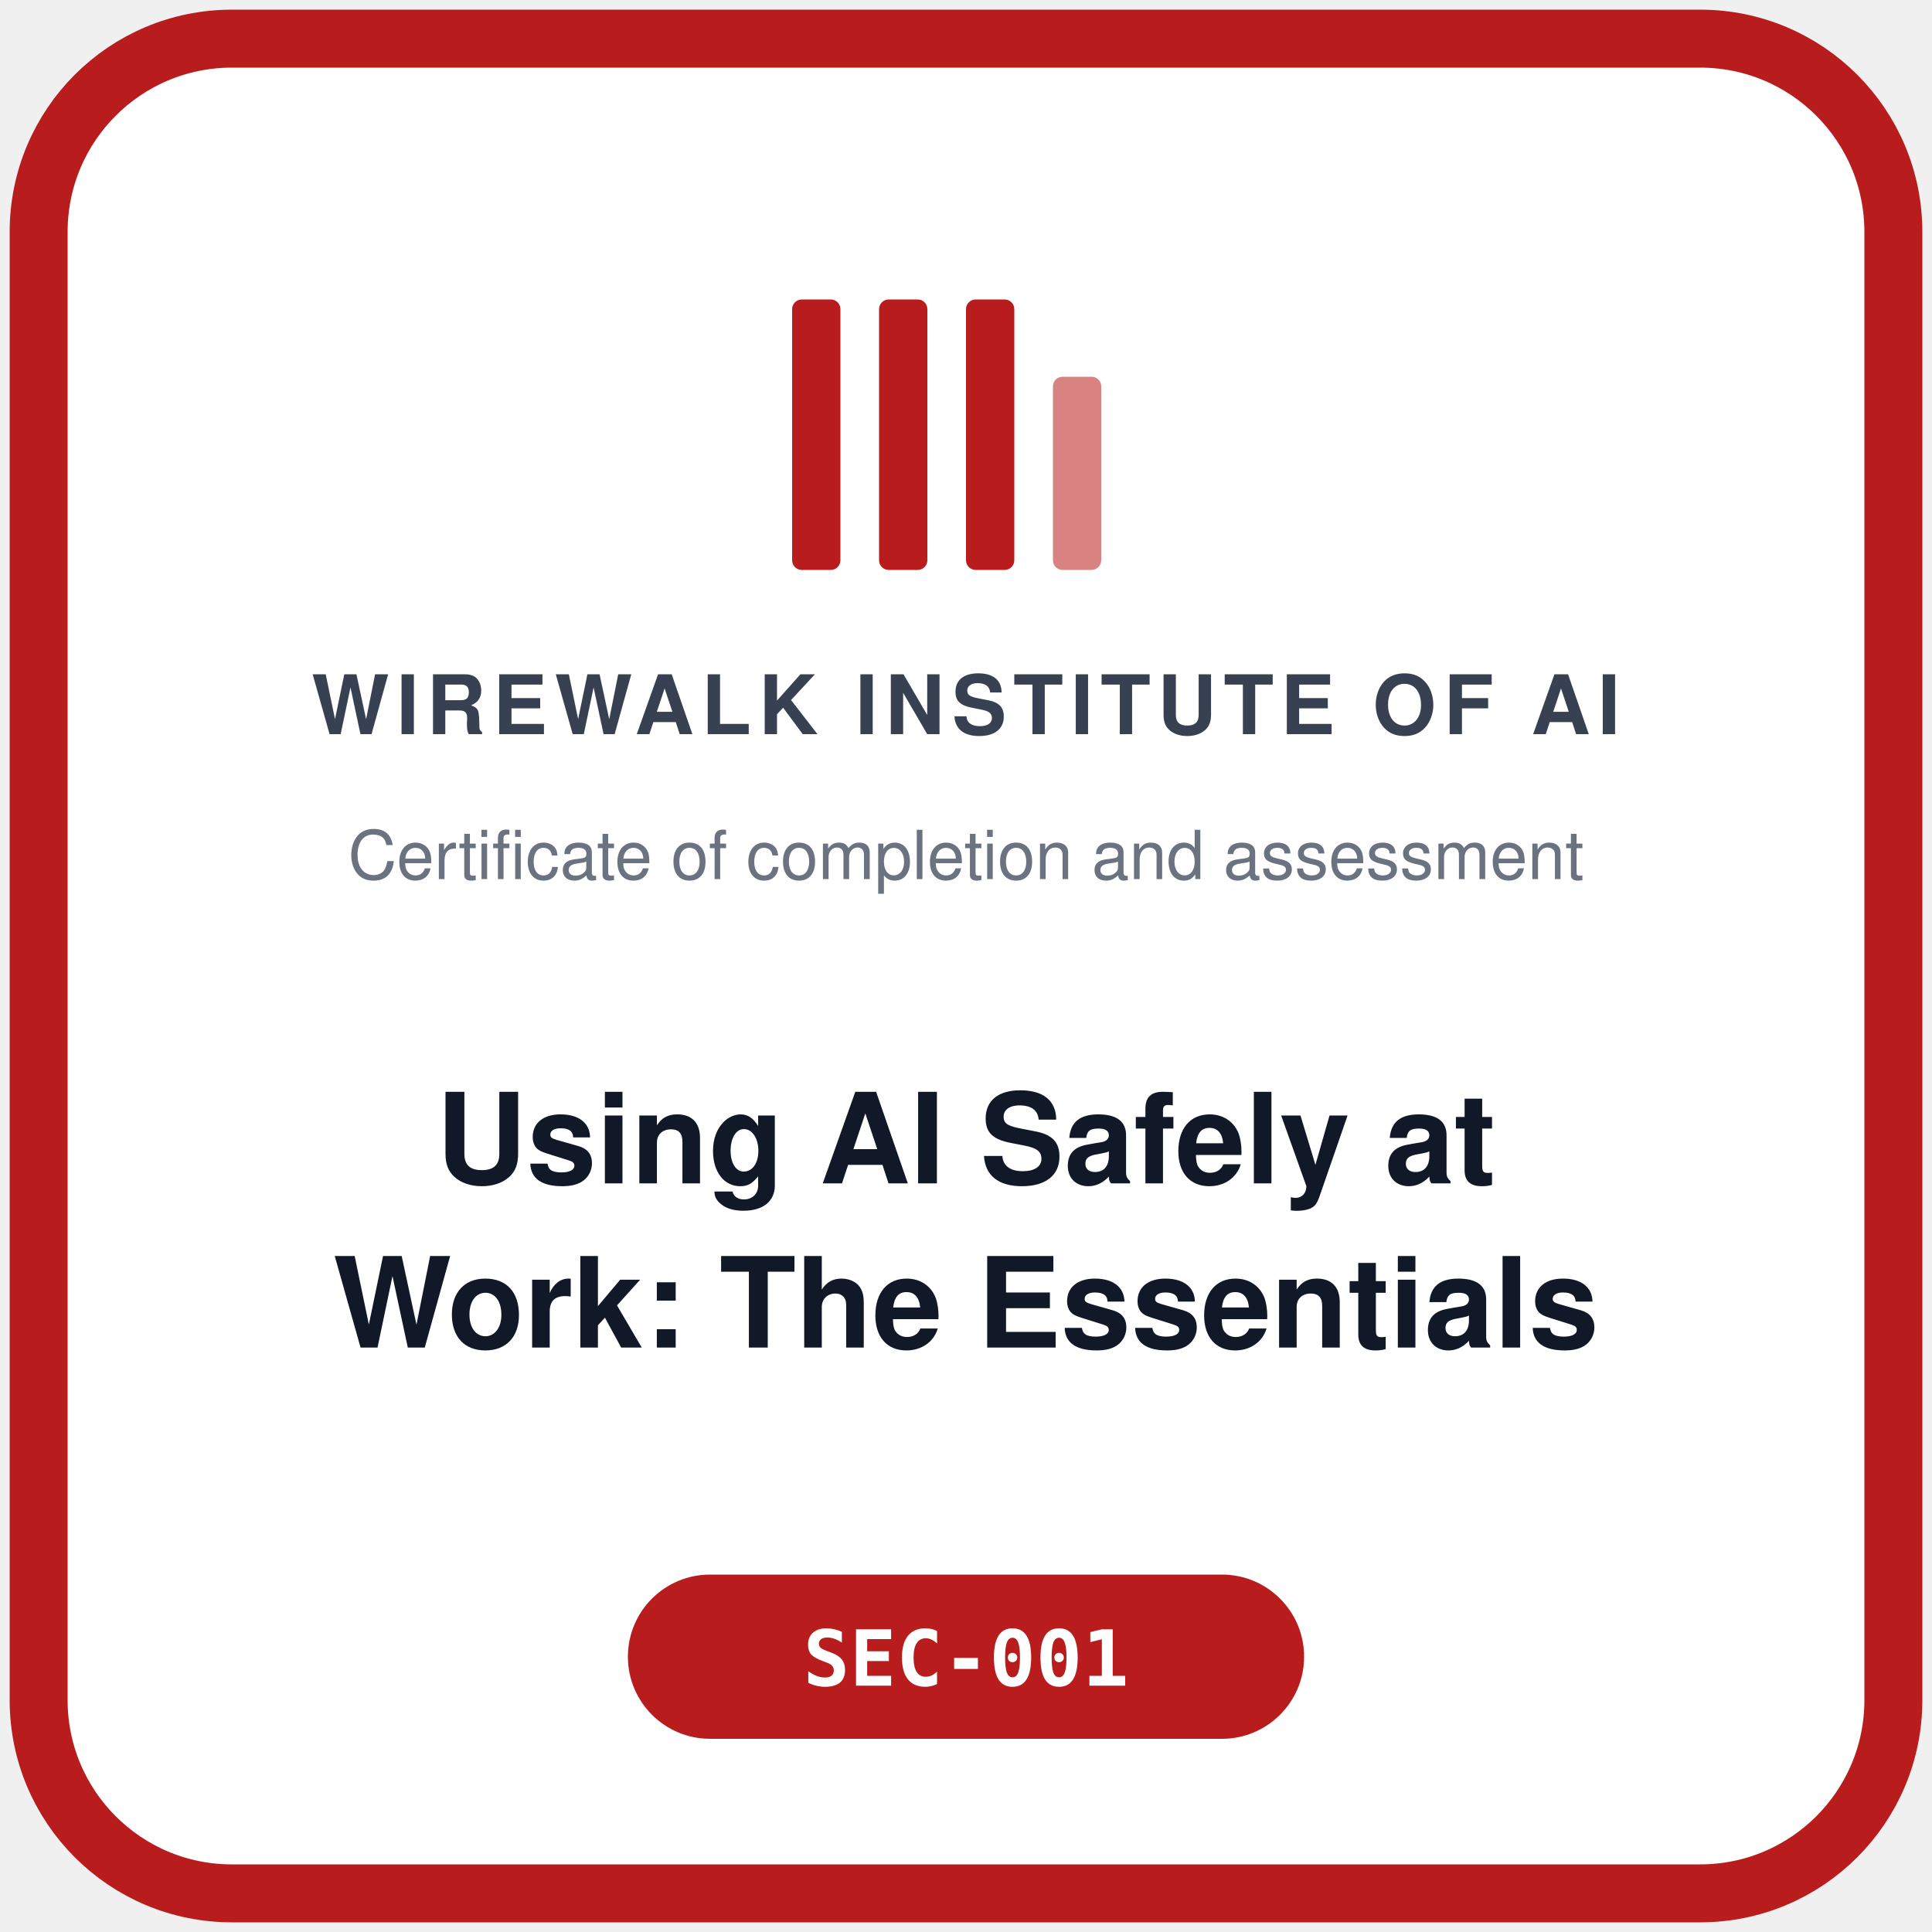
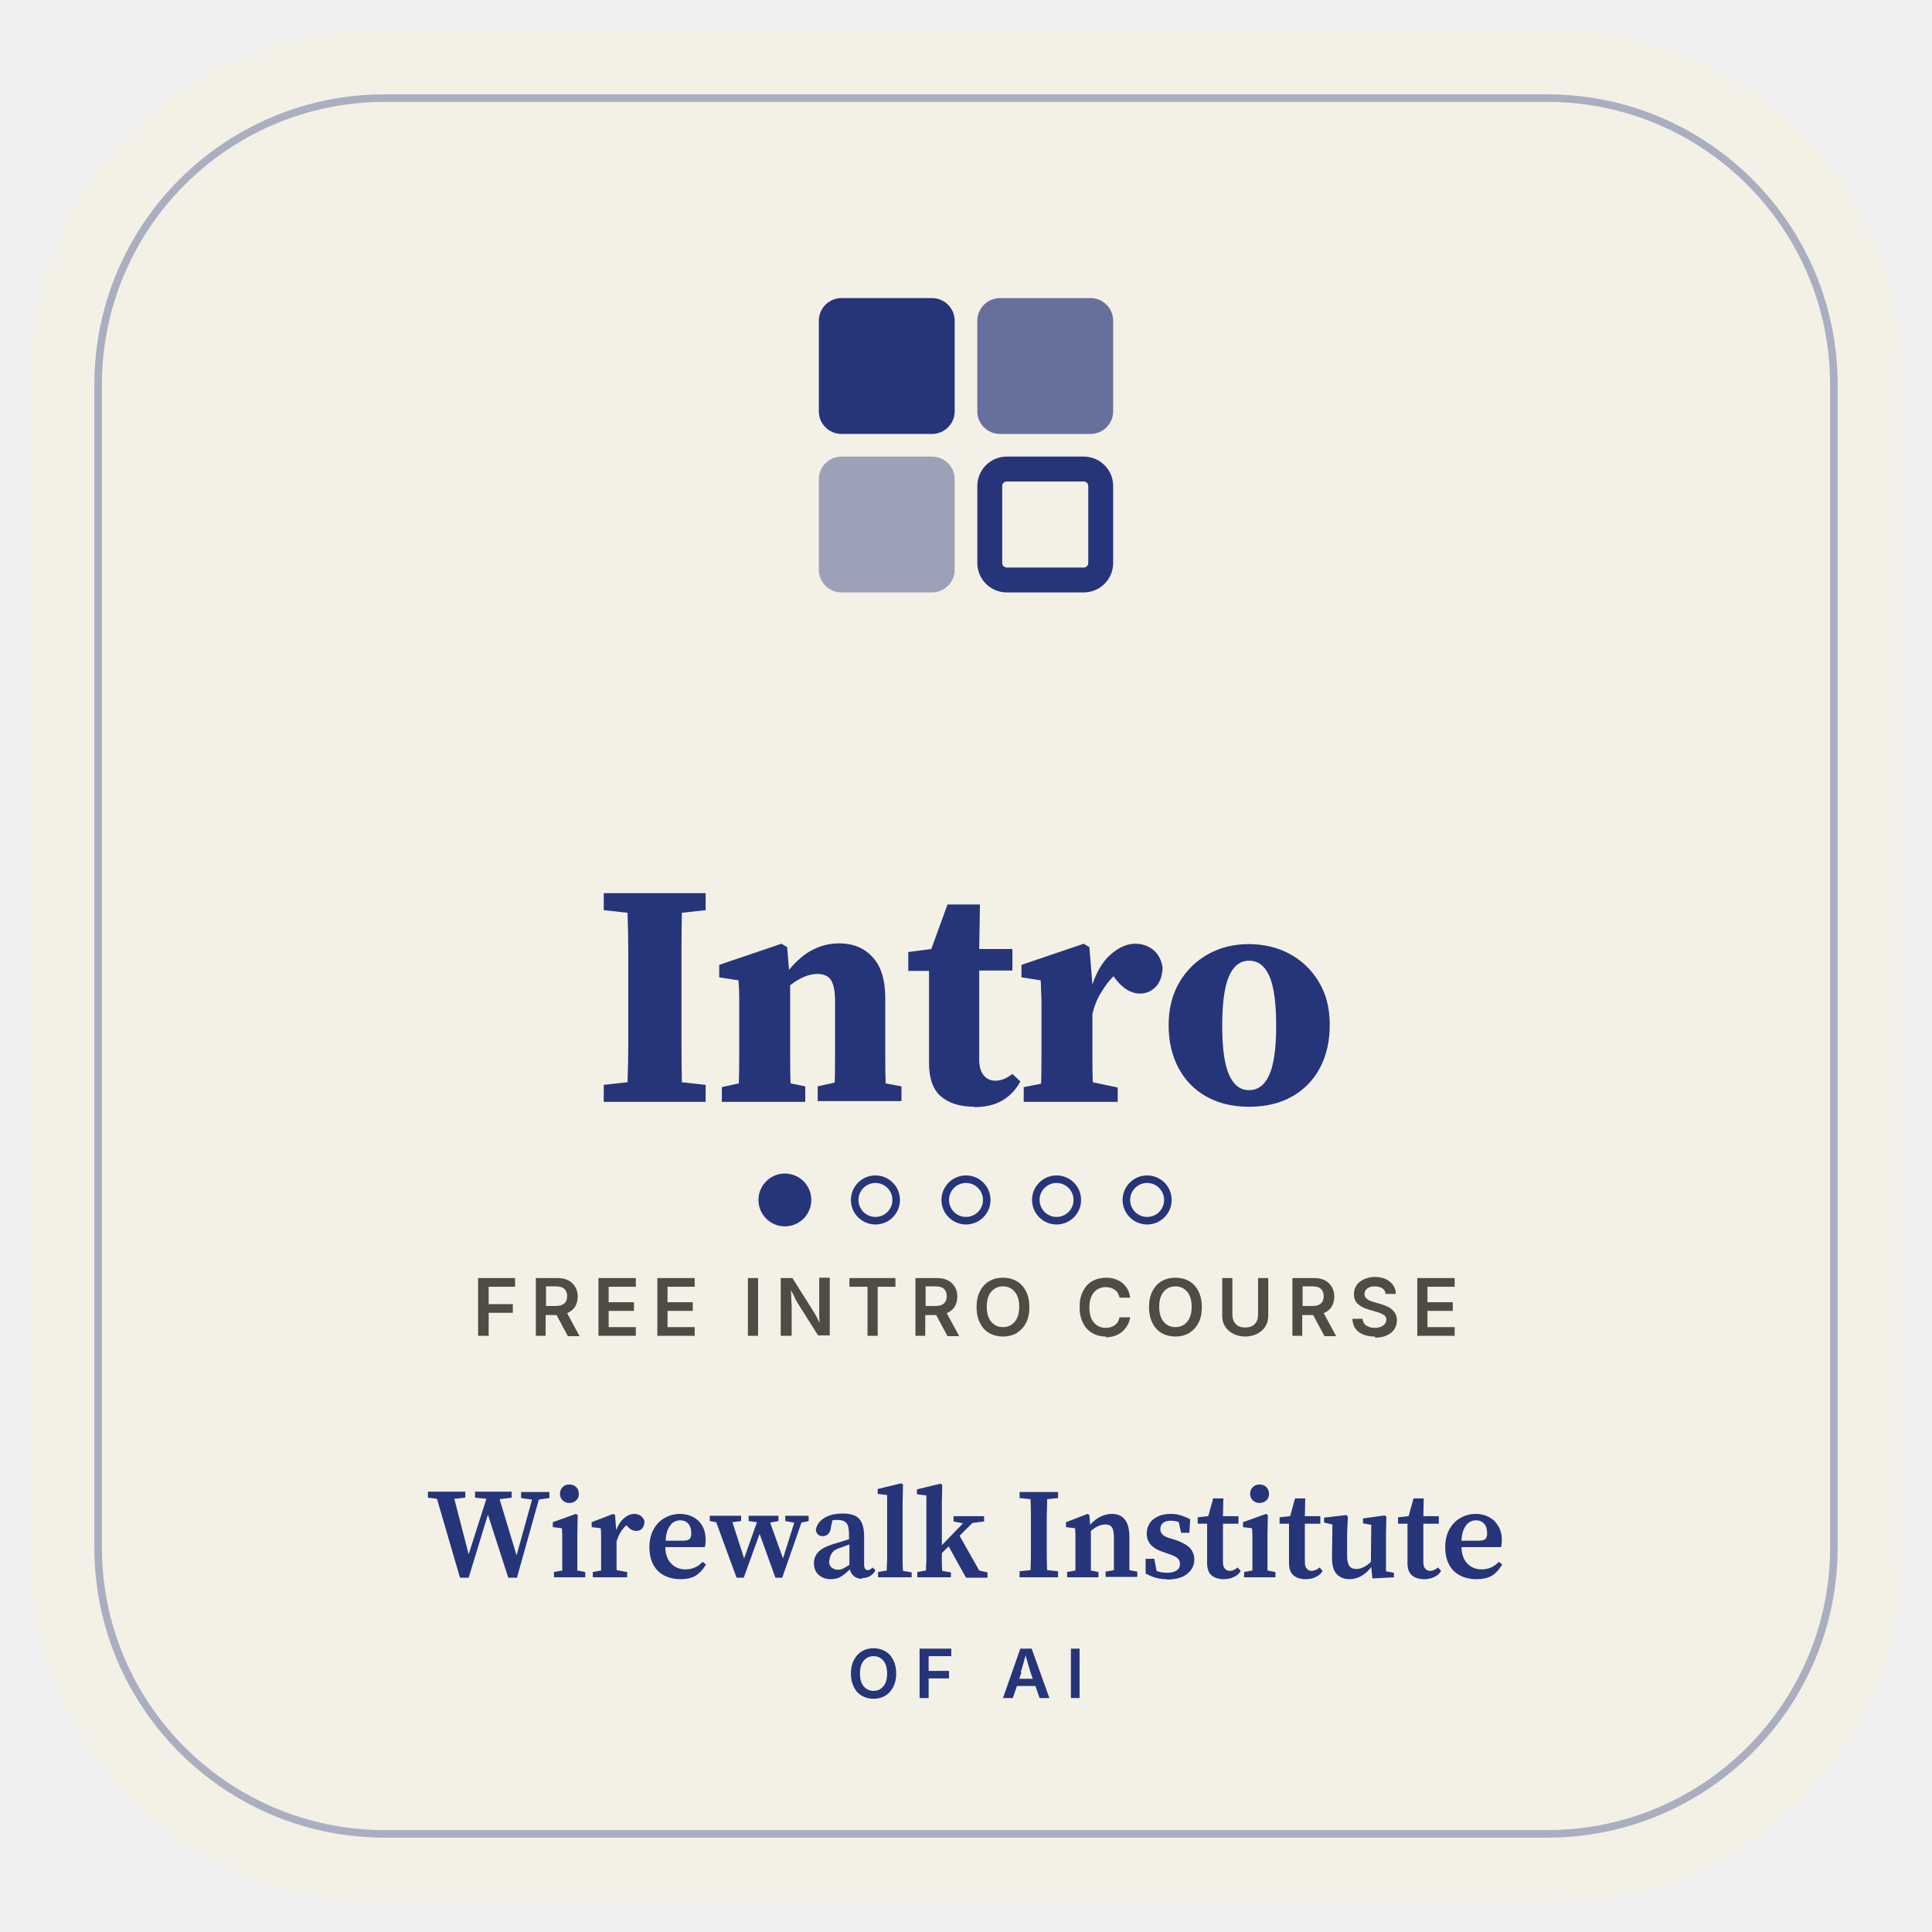
- <svg xmlns="http://www.w3.org/2000/svg" viewBox="0 0 400 400" width="400" height="400" role="img" aria-label="Wirewalk Institute of AI badge: Using AI Safely at Work: The Essentials">
-   <rect x="8" y="8" width="384" height="384" rx="40" fill="#ffffff" stroke="#b91c1c" stroke-width="12" />
-   <g fill="#b91c1c">
-     <rect x="164" y="62" width="10" height="56" rx="2" />
-     <rect x="182" y="62" width="10" height="56" rx="2" />
-     <rect x="200" y="62" width="10" height="56" rx="2" />
-     <rect x="218" y="78" width="10" height="40" rx="2" opacity="0.55" />
+ <svg xmlns="http://www.w3.org/2000/svg" viewBox="0 0 512 512" width="512" height="512" role="img" aria-labelledby="t d">
+   <rect x="8" y="8" width="496" height="496" rx="92" fill="#F3F0E6" />
+   <rect x="26" y="26" width="460" height="460" rx="76" fill="none" stroke="#26357A" stroke-opacity=".35" stroke-width="2" />
+   <g fill="#26357A">
+     <rect x="217" y="79" width="36" height="36" rx="6" />
+     <rect x="259" y="79" width="36" height="36" rx="6" opacity=".68" />
+     <rect x="217" y="121" width="36" height="36" rx="6" opacity=".42" />
  </g>
-   <text x="200" y="152" text-anchor="middle" font-family="Helvetica, Arial, sans-serif" font-size="17" font-weight="600" letter-spacing="1.5" fill="#374151">WIREWALK INSTITUTE OF AI</text>
-   <text x="200" y="182" text-anchor="middle" font-family="Helvetica, Arial, sans-serif" font-size="14" fill="#6b7280">Certificate of completion and assessment</text>
-   <g font-family="Helvetica, Arial, sans-serif">
-     <text x="200" y="245" text-anchor="middle" font-size="26" font-weight="700" fill="#111827">Using AI Safely at</text>
-     <text x="200" y="279" text-anchor="middle" font-size="26" font-weight="700" fill="#111827">Work: The Essentials</text>
-   </g>
-   <rect x="130" y="326" width="140" height="34" rx="17" fill="#b91c1c" />
-   <text x="200" y="349" text-anchor="middle" font-family="Menlo, Consolas, monospace" font-size="16" font-weight="700" fill="#ffffff">SEC-001</text>
+   <rect x="262.3" y="124.3" width="29.4" height="29.4" rx="4.5" fill="none" stroke="#26357A" stroke-width="6.6" />
+   <path fill="#26357A" d="M166.3 241.9l-6.3-.7l0-4.5l27 0l0 4.5l-6.3.7q-.1 5.1-.1 10.4q0 5.3 0 10.5l0 0l0 3q0 5.2 0 10.5q0 5.3.1 10.5l0 0l6.3.7l0 4.5l-27 0l0-4.5l6.3-.7q.2-5.1.2-10.3q0-5.2 0-10.5l0 0l0-3.1q0-5.2 0-10.5q0-5.2-.2-10.5l0 0zM213.4 292l-22.1 0l0-3.9l4.5-1q.1-3 .1-6.6q0-3.5 0-6.1l0 0l0-4.9q0-3.4 0-5.3q0-1.9-.2-4.4l0 0l-5.1-.8l0-3.3l16.5-5.6l1.5.9l.5 6q3.3-3.9 6.5-5.4q3.2-1.6 6.8-1.6l0 0q5.5 0 8.8 3.6q3.4 3.6 3.4 10.9l0 0l0 9.7q0 2.8 0 6.3q0 3.5.1 6.6l0 0l4.2.8l0 3.9l-22.2 0l0-3.9l4.5-1q.1-3 .1-6.5q0-3.5 0-6.2l0 0l0-8.8q0-4-1.1-5.7q-1.1-1.6-3.6-1.6l0 0q-3.3 0-7.2 3l0 0l0 13.1q0 2.6 0 6.2q0 3.6.1 6.7l0 0l3.9.8l0 3.9zM258.2 293.3l0 0q-5.6 0-8.8-2.7q-3.2-2.7-3.2-8.9l0 0q0-2.2 0-4.1q0-1.9 0-4.3l0 0l0-16l-5.5 0l0-5l6.1-.8l4.3-11.8l8.6 0l-.2 11.8l8.8 0l0 5.7l-8.8 0l0 23.5q0 2.9 1.2 4.3q1.2 1.4 3.1 1.4l0 0q2.2 0 4.5-1.8l0 0l2.1 2q-1.7 3.2-4.7 5q-3 1.8-7.6 1.8zM296.2 292l-24.9 0l0-3.9l4.6-.9q.1-3.1.1-6.6q0-3.5 0-6.1l0 0l0-5q0-2.4 0-3.9q0-1.5-.1-2.8q0-1.3-.1-3l0 0l-5.1-.8l0-3.3l16.5-5.6l1.5.9l.8 9.9q1.8-5.4 5-8.1q3.2-2.7 6.3-2.7l0 0q2.8 0 4.8 1.6q2 1.6 2.5 4.7l0 0q-.1 3.3-1.8 5.1q-1.7 1.8-4.2 1.8l0 0q-3.5 0-6.5-3.9l0 0l-.5-.7q-1.8 1.8-3.4 4.5q-1.6 2.7-2.2 5.6l0 0l0 5.7q0 2.6 0 6q0 3.4.1 6.3l0 0l6.6 1.4l0 3.9zM331 293.3l0 0q-6.5 0-11.3-2.7q-4.8-2.7-7.4-7.6q-2.6-4.9-2.6-11.3l0 0q0-6.5 2.8-11.3q2.8-4.8 7.6-7.5q4.8-2.7 10.8-2.7l0 0q6 0 10.9 2.6q4.8 2.6 7.7 7.4q2.9 4.8 2.9 11.4l0 0q0 6.5-2.6 11.4q-2.6 4.9-7.4 7.6q-4.8 2.7-11.3 2.7zm0-4.4l0 0q3.6 0 5.4-4.1q1.8-4.1 1.8-13l0 0q0-9-1.8-13.1q-1.8-4.1-5.4-4.1l0 0q-3.5 0-5.3 4.1q-1.8 4.1-1.8 13.1l0 0q0 8.9 1.8 13q1.8 4.1 5.3 4.1z" />
+   <circle cx="208" cy="318" r="7" fill="#26357A" />
+   <circle cx="232" cy="318" r="5.5" fill="none" stroke="#26357A" stroke-width="2" />
+   <circle cx="256" cy="318" r="5.5" fill="none" stroke="#26357A" stroke-width="2" />
+   <circle cx="280" cy="318" r="5.5" fill="none" stroke="#26357A" stroke-width="2" />
+   <circle cx="304" cy="318" r="5.5" fill="none" stroke="#26357A" stroke-width="2" />
+   <path fill="#4F4C45" d="M129.4 354l-2.7 0l0-15.3l9.8 0l0 2.3l-7 0l0 4.6l6.4 0l0 2.3l-6.4 0l0 6.1zM144.7 354l-2.7 0l0-15.3l5.7 0q2.6 0 4 1.4q1.4 1.4 1.4 3.5l0 0q0 1.5-.7 2.7q-.7 1.1-2.1 1.7l0 0l3.3 6.1l-3.1 0l-3-5.6l-2.9 0l0 5.6zm0-13l0 5.1l2.6 0q1.5 0 2.3-.7q.7-.7.7-1.9l0 0q0-1.2-.7-1.9q-.7-.7-2.3-.7l0 0l-2.6 0zM168.6 354l-10 0l0-15.3l9.9 0l0 2.3l-7.2 0l0 4.1l6.7 0l0 2.3l-6.7 0l0 4.3l7.2 0l0 2.3zM184.2 354l-10 0l0-15.3l9.9 0l0 2.3l-7.2 0l0 4.1l6.7 0l0 2.3l-6.7 0l0 4.3l7.2 0l0 2.3zM198.2 338.7l2.7 0l0 15.3l-2.7 0l0-15.3zM209.7 354l-2.8 0l0-15.3l3.1 0l5.3 8.4q.4.7.9 1.5q.5.9 1 2l0 0q-.1-1.1-.1-2.2q0-1.1 0-1.8l0 0l0-8l2.8 0l0 15.3l-3.1 0l-4.8-7.6q-.4-.6-.8-1.3q-.4-.6-.7-1.4q-.4-.7-.9-1.7l0 0q.1 1.4.1 2.6q.1 1.1.1 1.8l0 0l0 7.6zM229.8 341l-4.7 0l0-2.3l12.2 0l0 2.3l-4.7 0l0 13l-2.7 0l0-13zM245.3 354l-2.7 0l0-15.3l5.7 0q2.6 0 4 1.4q1.4 1.4 1.4 3.5l0 0q0 1.5-.7 2.7q-.7 1.1-2.1 1.7l0 0l3.3 6.1l-3.1 0l-3-5.6l-2.9 0l0 5.6zm0-13l0 5.1l2.6 0q1.5 0 2.3-.7q.7-.7.7-1.9l0 0q0-1.2-.7-1.9q-.7-.7-2.3-.7l0 0l-2.6 0zM265.8 354.2l0 0q-2 0-3.6-.9q-1.6-.9-2.5-2.7q-.9-1.8-.9-4.2l0 0q0-2.5.9-4.2q.9-1.8 2.5-2.7q1.6-.9 3.6-.9l0 0q2 0 3.6.9q1.6.9 2.5 2.7q.9 1.8.9 4.2l0 0q0 2.5-.9 4.2q-.9 1.7-2.5 2.7q-1.6.9-3.6.9zm0-2.5l0 0q1.9 0 3.1-1.4q1.2-1.4 1.2-4l0 0q0-2.6-1.2-4q-1.2-1.4-3.1-1.4l0 0q-1.9 0-3.1 1.4q-1.2 1.4-1.2 4l0 0q0 2.6 1.2 4q1.2 1.4 3.1 1.4zM293.1 354.2l0 0q-2 0-3.6-.9q-1.6-.9-2.5-2.7q-.9-1.8-.9-4.2l0 0q0-2.5.9-4.2q.9-1.8 2.5-2.7q1.6-.9 3.6-.9l0 0q1.7 0 3 .6q1.4.6 2.3 1.8q.9 1.2 1.1 2.9l0 0l-2.8 0q-.3-1.4-1.3-2.1q-1-.7-2.4-.7l0 0q-1.9 0-3.1 1.4q-1.2 1.4-1.2 4l0 0q0 2.6 1.2 4q1.2 1.4 3.1 1.4l0 0q1.4 0 2.4-.7q1-.7 1.3-2.1l0 0l2.8 0q-.2 1.5-1.1 2.7q-.8 1.2-2.2 1.9q-1.4.7-3.2.7zM311.5 354.2l0 0q-2 0-3.6-.9q-1.6-.9-2.5-2.7q-.9-1.8-.9-4.2l0 0q0-2.5.9-4.2q.9-1.8 2.5-2.7q1.6-.9 3.6-.9l0 0q2 0 3.6.9q1.6.9 2.5 2.7q.9 1.8.9 4.2l0 0q0 2.5-.9 4.2q-.9 1.7-2.5 2.7q-1.6.9-3.6.9zm0-2.5l0 0q1.9 0 3.1-1.4q1.2-1.4 1.2-4l0 0q0-2.6-1.2-4q-1.2-1.4-3.1-1.4l0 0q-1.9 0-3.1 1.4q-1.2 1.4-1.2 4l0 0q0 2.6 1.2 4q1.2 1.4 3.1 1.4zM330.2 354.2l0 0q-1.9 0-3.3-.7q-1.4-.7-2.2-1.9q-.8-1.2-.8-2.9l0 0l0-10l2.7 0l0 9.8q0 1.4.9 2.4q.9.9 2.5.9l0 0q1.6 0 2.5-.9q.9-.9.9-2.4l0 0l0-9.8l2.7 0l0 10q0 1.6-.8 2.9q-.8 1.2-2.2 1.9q-1.4.7-3.3.7zM345.2 354l-2.7 0l0-15.3l5.7 0q2.6 0 4 1.4q1.4 1.4 1.4 3.5l0 0q0 1.5-.7 2.7q-.7 1.1-2.1 1.7l0 0l3.3 6.1l-3.1 0l-3-5.6l-2.9 0l0 5.6zm0-13l0 5.1l2.6 0q1.5 0 2.3-.7q.7-.7.7-1.9l0 0q0-1.2-.7-1.9q-.7-.7-2.3-.7l0 0l-2.6 0zM364.4 354.2l0 0q-2.7 0-4.3-1.2q-1.6-1.2-1.7-3.5l0 0l2.7 0q.1 1.2 1 1.8q.9.6 2.2.6l0 0q1.4 0 2.2-.6q.9-.6.9-1.6l0 0q0-.9-.8-1.3q-.8-.5-2-.8l0 0l-1.7-.5q-1.9-.5-3-1.5q-1.1-1-1.1-2.6l0 0q0-1.4.7-2.4q.7-1 2-1.6q1.3-.6 2.9-.6l0 0q1.6 0 2.9.6q1.2.6 1.9 1.6q.7 1 .7 2.3l0 0l-2.7 0q-.1-1-.9-1.5q-.8-.5-2-.5l0 0q-1.3 0-2 .6q-.7.6-.7 1.4l0 0q0 .6.4 1.1q.4.4 1 .7q.6.2 1.2.4l0 0l1.4.4q1.1.3 2.2.8q1 .5 1.7 1.4q.7.9.7 2.2l0 0q0 1.3-.7 2.4q-.7 1-2 1.6q-1.3.6-3.1.6zM385.6 354l-10 0l0-15.3l9.9 0l0 2.3l-7.2 0l0 4.1l6.7 0l0 2.3l-6.7 0l0 4.3l7.2 0l0 2.3z" />
+   <path fill="#26357A" d="M140.9 397.4l-2.8-.4l0-1.6l7.5 0l0 1.6l-2.8.4l-5.8 20.7l-2.3 0l-5.4-16.7l-5.1 16.7l-2.3 0l-6.1-20.9l-2.4-.3l0-1.6l9.9 0l0 1.6l-2.9.3l3.8 14.7l4.7-14.7l-3-.3l0-1.6l9.7 0l0 1.6l-3.2.4l4.5 14.9l4.1-14.8zM155.2 418l-8.4 0l0-1.4l2.2-.4q0-1.3 0-2.7q0-1.5 0-2.6l0 0l0-1.6q0-1.4 0-2.3q0-.9-.1-2l0 0l-2.4-.3l0-1.3l6.1-2.2l.5.3l-.1 4.8l0 4.5q0 1.1 0 2.6q0 1.5 0 2.8l0 0l2.1.4l0 1.4zm-4.3-19.7l0 0q-1.1 0-1.8-.7q-.7-.7-.7-1.7l0 0q0-1.1.7-1.8q.7-.7 1.8-.7l0 0q1.1 0 1.8.7q.7.7.7 1.8l0 0q0 1.1-.7 1.7q-.7.7-1.8.7zM166.2 418l-9.1 0l0-1.4l2.2-.4q0-1.3 0-2.7q0-1.5 0-2.6l0 0l0-1.8q0-1.4 0-2.2q0-.8-.1-1.9l0 0l-2.4-.3l0-1.3l5.7-2.2l.5.3l.3 4q.8-2.1 2.1-3.2q1.3-1.1 2.7-1.1l0 0q.9 0 1.7.5q.7.5 1 1.4l0 0q-.1 2.6-2.2 2.6l0 0q-1.3 0-2.3-1.2l0 0l-.3-.3q-1.8 1.6-2.6 4.3l0 0l0 2.4q0 1.1 0 2.5q0 1.4 0 2.7l0 0l2.8.5l0 1.4zM180.2 402.9l0 0q-.9 0-1.7.5q-.8.5-1.4 1.7q-.6 1.2-.7 3.2l0 0l4.6 0q1.3 0 1.8-.5q.4-.5.4-1.4l0 0q0-1.8-.8-2.6q-.8-.9-2.1-.9zm.2 15.6l0 0q-2.5 0-4.4-1q-1.9-1-2.9-2.9q-1-1.9-1-4.6l0 0q0-2.7 1.1-4.7q1.1-2 2.9-3q1.9-1.1 4.1-1.1l0 0q2 0 3.6.9q1.5.8 2.4 2.4q.8 1.5.8 3.6l0 0q0 1.1-.2 1.9l0 0l-10.5 0q.1 2.9 1.6 4.4q1.5 1.5 3.7 1.5l0 0q2.8 0 4.6-2l0 0l.9.7q-1.1 1.9-2.6 2.9q-1.6 1-4.2 1zM210.3 403.5l-2.2-.4l0-1.4l6.2 0l0 1.4l-1.9.4l-5.1 14.6l-1.8 0l-4.2-11.6l-4.2 11.6l-1.9 0l-5.4-14.7l-1.7-.3l0-1.4l8.3 0l0 1.4l-2.3.3l3.1 9.6l3.4-9.6l-2.2-.3l0-1.4l7.9 0l0 1.4l-2.2.4l3.4 9.5l3-9.5zM228.5 418.4l0 0q-1.4 0-2.2-.7q-.8-.7-1.1-1.8l0 0q-1.3 1.3-2.3 1.9q-1.1.7-2.7.7l0 0q-1.9 0-3.2-1.1q-1.3-1.1-1.3-3.2l0 0q0-1.1.5-2q.5-1 1.8-1.8q1.3-.8 3.8-1.5l0 0q.8-.2 1.6-.5q.8-.2 1.6-.5l0 0l0-1.1q0-2.4-.7-3.2q-.7-.8-2.3-.8l0 0q-.3 0-.7 0q-.3 0-.7.1l0 0l-.4 1.8q-.1 1.2-.7 1.8q-.6.6-1.4.6l0 0q-1.6 0-1.9-1.6l0 0q.3-2 2.2-3.2q1.9-1.2 5-1.2l0 0q3 0 4.3 1.4q1.3 1.4 1.3 4.7l0 0l0 7.4q0 1.5 1 1.5l0 0q.6 0 1.2-.7l0 0l.8.7q-.6 1.2-1.5 1.6q-.8.5-2 .5zm-8.8-4.8l0 0q0 1.3.7 1.8q.7.6 1.7.6l0 0q.7 0 1.3-.3q.6-.3 1.7-1l0 0l0-5.4q-.6.2-1.1.4q-.6.2-1.1.4l0 0q-2 .6-2.5 1.6q-.6.9-.6 2zM241.5 418l-8.8 0l0-1.4l2.3-.4q0-1.3.1-2.7q0-1.3 0-2.7l0 0l0-14.6l-2.5-.3l0-1.3l6.2-1.5l.5.3l-.1 4.8l0 12.7q0 1.3 0 2.7q0 1.3.1 2.7l0 0l2.3.4l0 1.4zM251.9 418l-8.8 0l0-1.4l2.3-.4q0-1.3.1-2.7q0-1.4 0-2.6l0 0l0-14.6l-2.5-.3l0-1.3l6.2-1.5l.5.3l-.1 4.8l0 11.2l2.8-2.9l2.8-2.9l-2.5-.5l0-1.4l8.1 0l0 1.4l-3.1.4l-3.4 3.4l5.2 9.2l2.2.5l0 1.4l-5.7 0l-4.6-8.3l-1.8 1.8q0 1.1 0 2.4q0 1.2.1 2.3l0 0l2.3.4l0 1.4zM273.1 397.3l-2.9-.3l0-1.6l10.2 0l0 1.6l-2.9.3q0 2.1-.1 4.3q0 2.2 0 4.4l0 0l0 1.5q0 2.1 0 4.3q0 2.2.1 4.3l0 0l2.9.3l0 1.6l-10.2 0l0-1.6l2.9-.3q.1-2.1.1-4.3q0-2.2 0-4.4l0 0l0-1.5q0-2.1 0-4.3q0-2.2-.1-4.4l0 0zM291.2 418l-8.4 0l0-1.4l2.2-.4q0-1.3 0-2.7q0-1.5 0-2.6l0 0l0-1.8q0-1.4 0-2.2q0-.8-.1-1.9l0 0l-2.4-.3l0-1.3l5.7-2.2l.5.3l.2 2.6q1.3-1.5 2.8-2.2q1.5-.7 3-.7l0 0q2.2 0 3.4 1.5q1.2 1.5 1.2 4.6l0 0l0 3.5q0 1.2 0 2.6q0 1.4 0 2.7l0 0l2.1.4l0 1.4l-8.4 0l0-1.4l2.2-.4q0-1.3 0-2.7q0-1.4 0-2.6l0 0l0-3.2q0-2-.5-2.8q-.5-.8-1.8-.8l0 0q-1.8 0-3.8 1.7l0 0l0 5.1q0 1.1 0 2.6q0 1.5 0 2.8l0 0l2 .4l0 1.4zM309.1 418.5l0 0q-1.5 0-2.9-.4q-1.3-.4-2.6-1.1l0 0l0-3.9l2.3 0l.6 3.2q1.2.5 2.7.5l0 0q1.7 0 2.6-.6q.9-.6.9-1.7l0 0q0-1-.7-1.6q-.7-.6-2.3-1.1l0 0l-1.7-.6q-1.9-.6-3-1.8q-1.1-1.2-1.1-3l0 0q0-1.4.7-2.6q.7-1.2 2.2-1.9q1.4-.7 3.5-.7l0 0q1.5 0 2.7.4q1.2.4 2.4 1l0 0l-.2 3.6l-2.2 0l-.6-2.8q-.9-.4-2.1-.4l0 0q-1.4 0-2.1.6q-.7.6-.7 1.6l0 0q0 .9.6 1.5q.6.6 2.4 1.1l0 0l1.3.4q2.5.9 3.6 2.1q1.1 1.3 1.1 3l0 0q0 2.3-1.9 3.8q-1.9 1.5-5.3 1.5zM324.3 418.5l0 0q-2 0-3.2-1q-1.2-1-1.2-3.3l0 0q0-.7 0-1.4q0-.7 0-1.7l0 0l0-7.3l-2.5 0l0-1.7l2.8-.3l1.3-4.7l2.7 0l-.1 4.7l4.1 0l0 2l-4.1 0l0 10.1q0 1.3.5 1.8q.5.6 1.3.6l0 0q1 0 2.1-.9l0 0l.8.9q-.6 1.1-1.8 1.6q-1.1.6-2.7.6zM338.1 418l-8.4 0l0-1.4l2.2-.4q0-1.3 0-2.7q0-1.5 0-2.6l0 0l0-1.6q0-1.4 0-2.3q0-.9-.1-2l0 0l-2.4-.3l0-1.3l6.1-2.2l.5.3l-.1 4.8l0 4.5q0 1.1 0 2.6q0 1.5 0 2.8l0 0l2.1.4l0 1.4zm-4.3-19.7l0 0q-1.1 0-1.8-.7q-.7-.7-.7-1.7l0 0q0-1.1.7-1.8q.7-.7 1.8-.7l0 0q1.1 0 1.8.7q.7.7.7 1.8l0 0q0 1.1-.7 1.7q-.7.7-1.8.7zM346 418.5l0 0q-2 0-3.2-1q-1.2-1-1.2-3.3l0 0q0-.7 0-1.4q0-.7 0-1.7l0 0l0-7.3l-2.5 0l0-1.7l2.8-.3l1.3-4.7l2.7 0l-.1 4.7l4.1 0l0 2l-4.1 0l0 10.1q0 1.3.5 1.8q.5.6 1.3.6l0 0q1 0 2.1-.9l0 0l.8.9q-.6 1.1-1.8 1.6q-1.1.6-2.7.6zM369.5 418l-5.8.3l-.3-3q-2.5 3.2-5.8 3.2l0 0q-2.1 0-3.4-1.4q-1.3-1.4-1.2-4.7l0 0l.1-8.4l-2.2-.5l0-1.3l5.9-.7l.4.4l-.2 4.6l0 5.8q0 1.9.6 2.7q.6.8 1.8.8l0 0q1 0 2-.5q1-.5 1.9-1.4l0 0l.1-9.8l-2.2-.4l0-1.3l5.8-.8l.4.4l-.1 4.6l0 9.8l2.1.4l0 1.4zM377.4 418.5l0 0q-2 0-3.2-1q-1.2-1-1.2-3.3l0 0q0-.7 0-1.4q0-.7 0-1.7l0 0l0-7.3l-2.5 0l0-1.7l2.8-.3l1.3-4.7l2.7 0l-.1 4.7l4.1 0l0 2l-4.1 0l0 10.1q0 1.3.5 1.8q.5.6 1.3.6l0 0q1 0 2.1-.9l0 0l.8.9q-.6 1.1-1.8 1.6q-1.1.6-2.7.6zM391.1 402.9l0 0q-.9 0-1.7.5q-.8.5-1.4 1.7q-.6 1.2-.7 3.2l0 0l4.6 0q1.3 0 1.8-.5q.4-.5.4-1.4l0 0q0-1.8-.8-2.6q-.8-.9-2.1-.9zm.2 15.6l0 0q-2.5 0-4.4-1q-1.9-1-2.9-2.9q-1-1.9-1-4.6l0 0q0-2.7 1.1-4.7q1.1-2 2.9-3q1.9-1.1 4.1-1.1l0 0q2 0 3.6.9q1.5.8 2.4 2.4q.9 1.5.9 3.6l0 0q0 1.1-.2 1.9l0 0l-10.5 0q.1 2.9 1.6 4.4q1.5 1.5 3.7 1.5l0 0q2.8 0 4.6-2l0 0l.9.7q-1.1 1.9-2.6 2.9q-1.6 1-4.2 1zM231.5 450.2l0 0q-1.7 0-3.1-.8q-1.4-.8-2.1-2.3q-.8-1.5-.8-3.6l0 0q0-2.1.8-3.6q.8-1.5 2.1-2.3q1.4-.8 3.1-.8l0 0q1.7 0 3.1.8q1.4.8 2.1 2.3q.8 1.5.8 3.6l0 0q0 2.1-.8 3.6q-.8 1.5-2.1 2.3q-1.4.8-3.1.8zm0-2.1l0 0q1.6 0 2.6-1.2q1-1.2 1-3.4l0 0q0-2.2-1-3.4q-1-1.2-2.6-1.2l0 0q-1.6 0-2.6 1.2q-1 1.2-1 3.4l0 0q0 2.2 1 3.4q1 1.2 2.6 1.2zM246 450l-2.3 0l0-13.1l8.4 0l0 2l-6 0l0 3.9l5.4 0l0 2l-5.4 0l0 5.2zM268.4 450l-2.6 0l4.6-13.1l3 0l4.7 13.1l-2.6 0l-1.1-3.2l-4.9 0l-1.1 3.2zm2.3-6.8l-.6 1.7l3.6 0l-.6-1.7q-.3-.9-.6-2q-.3-1.1-.7-2.5l0 0q-.4 1.4-.7 2.5q-.3 1.1-.6 2l0 0zM283.8 436.9l2.3 0l0 13.1l-2.3 0l0-13.1z" />
</svg>
